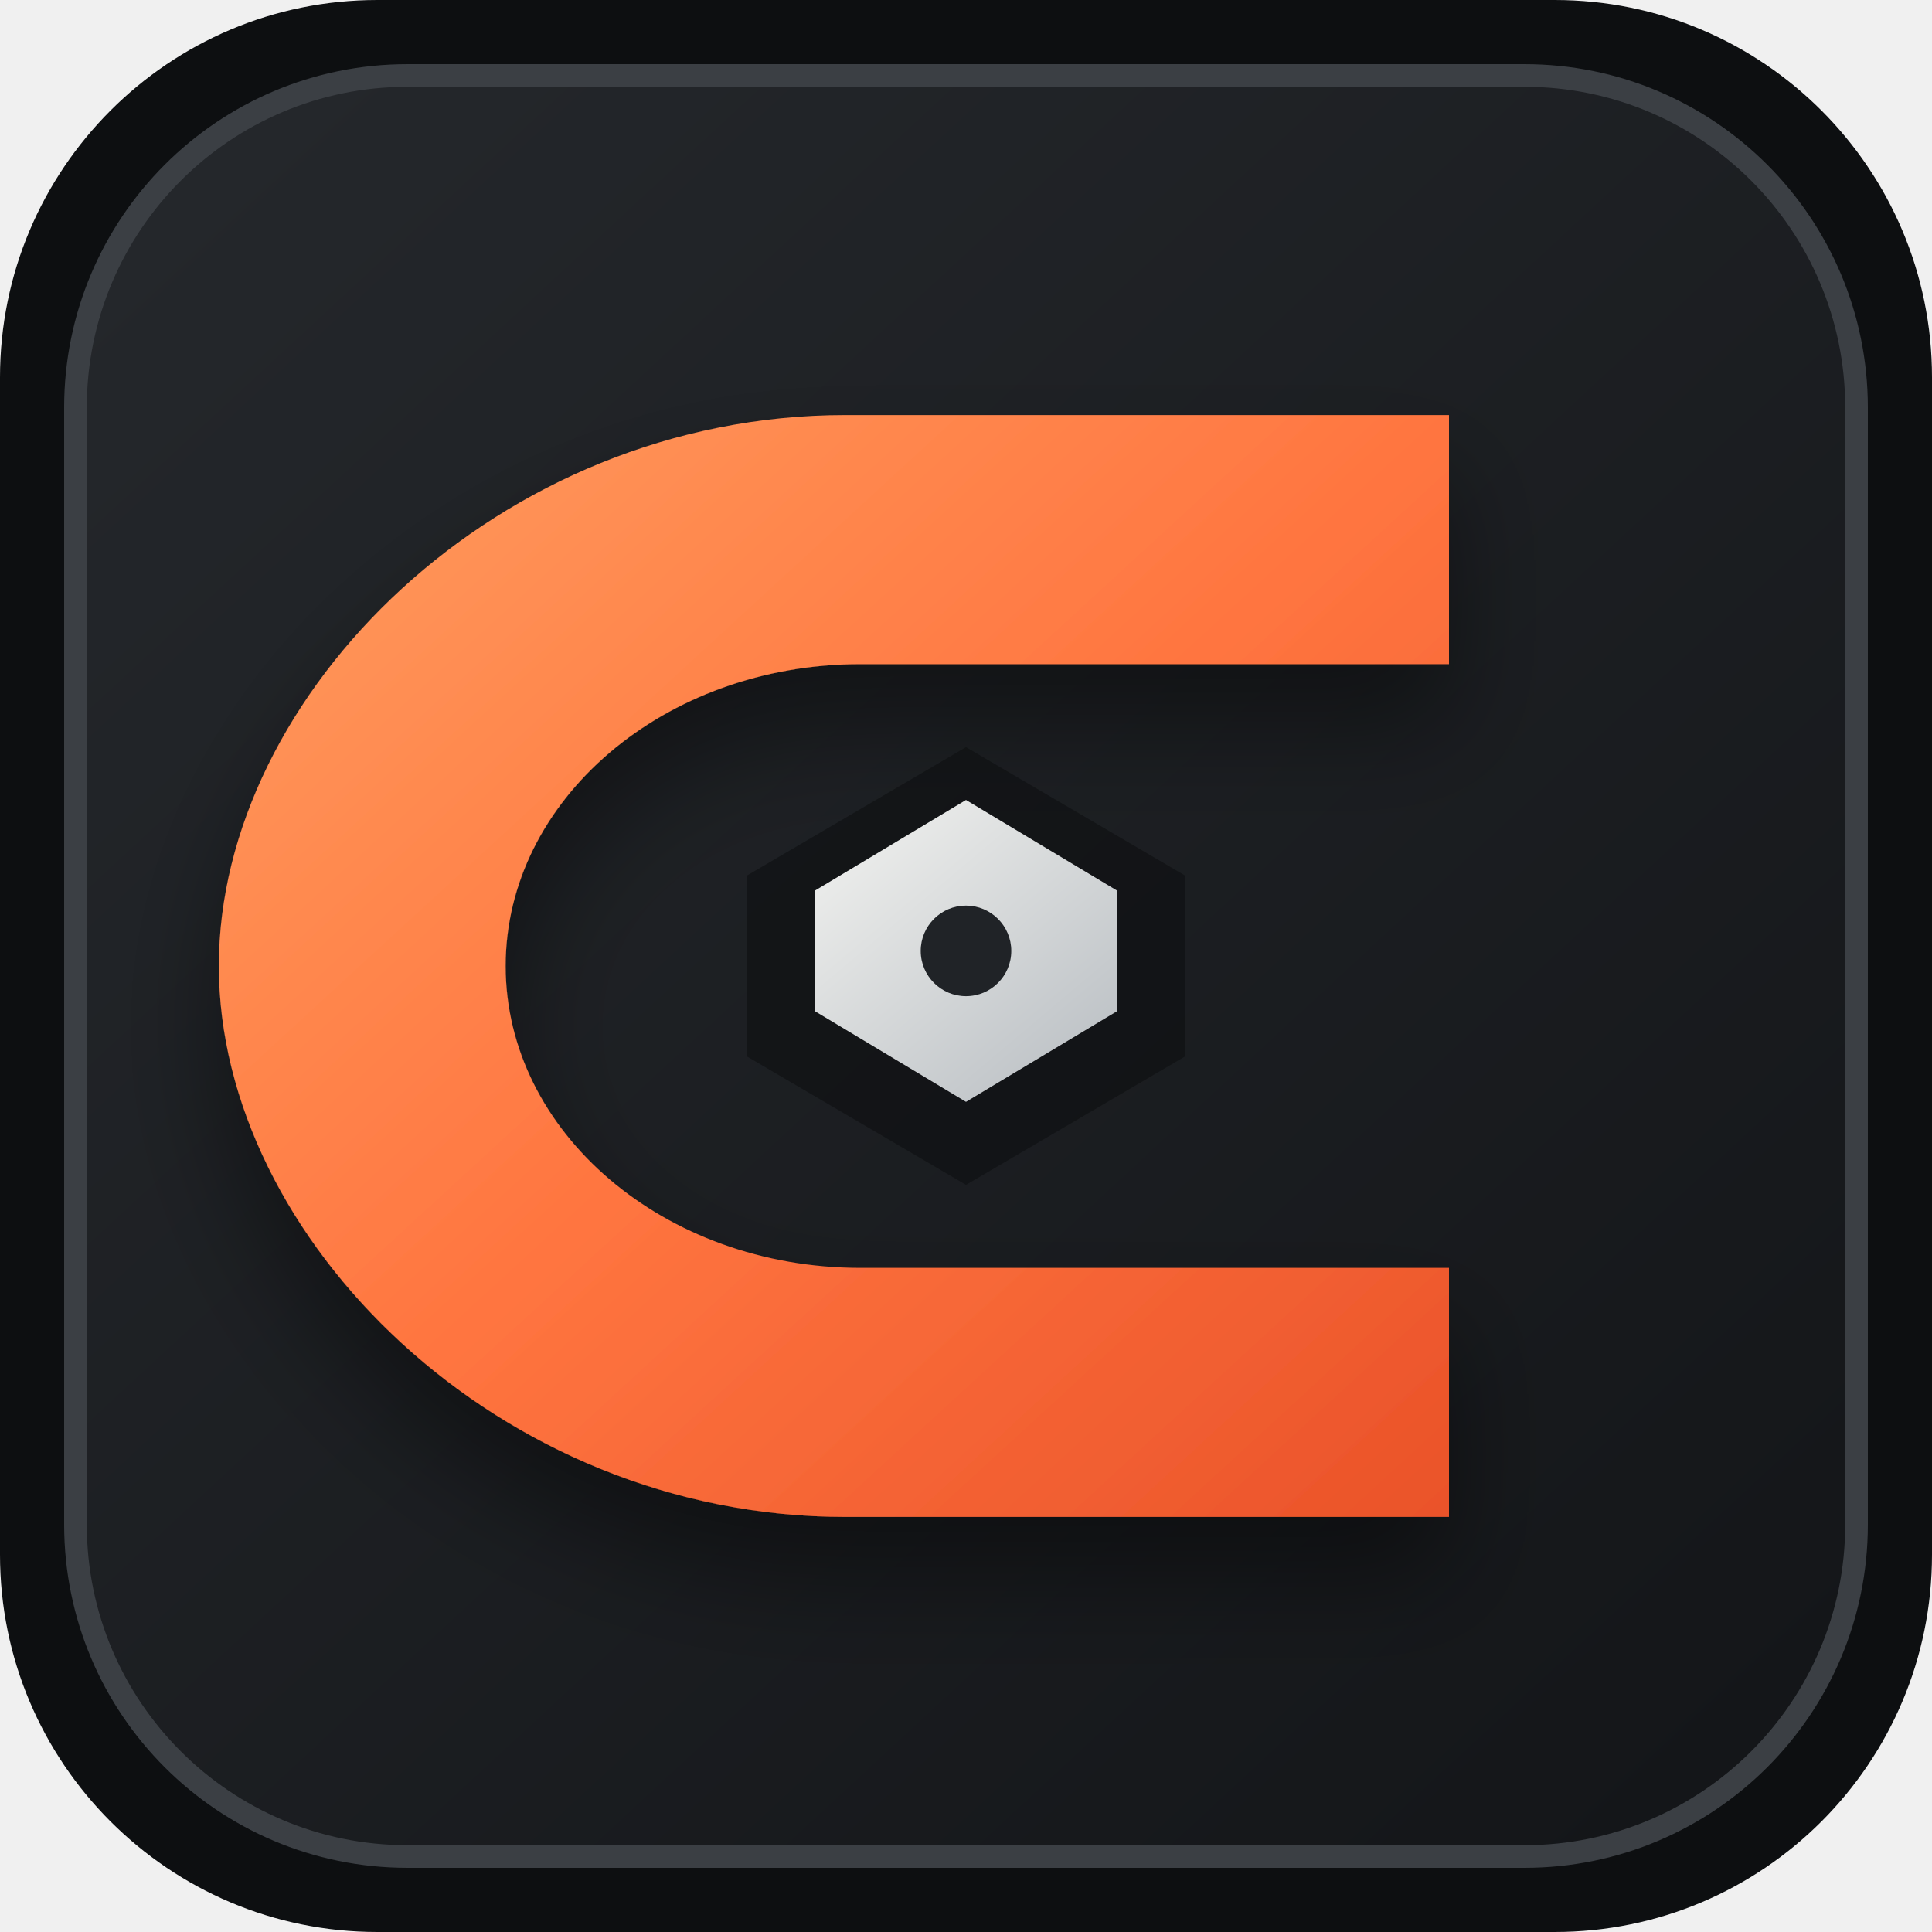
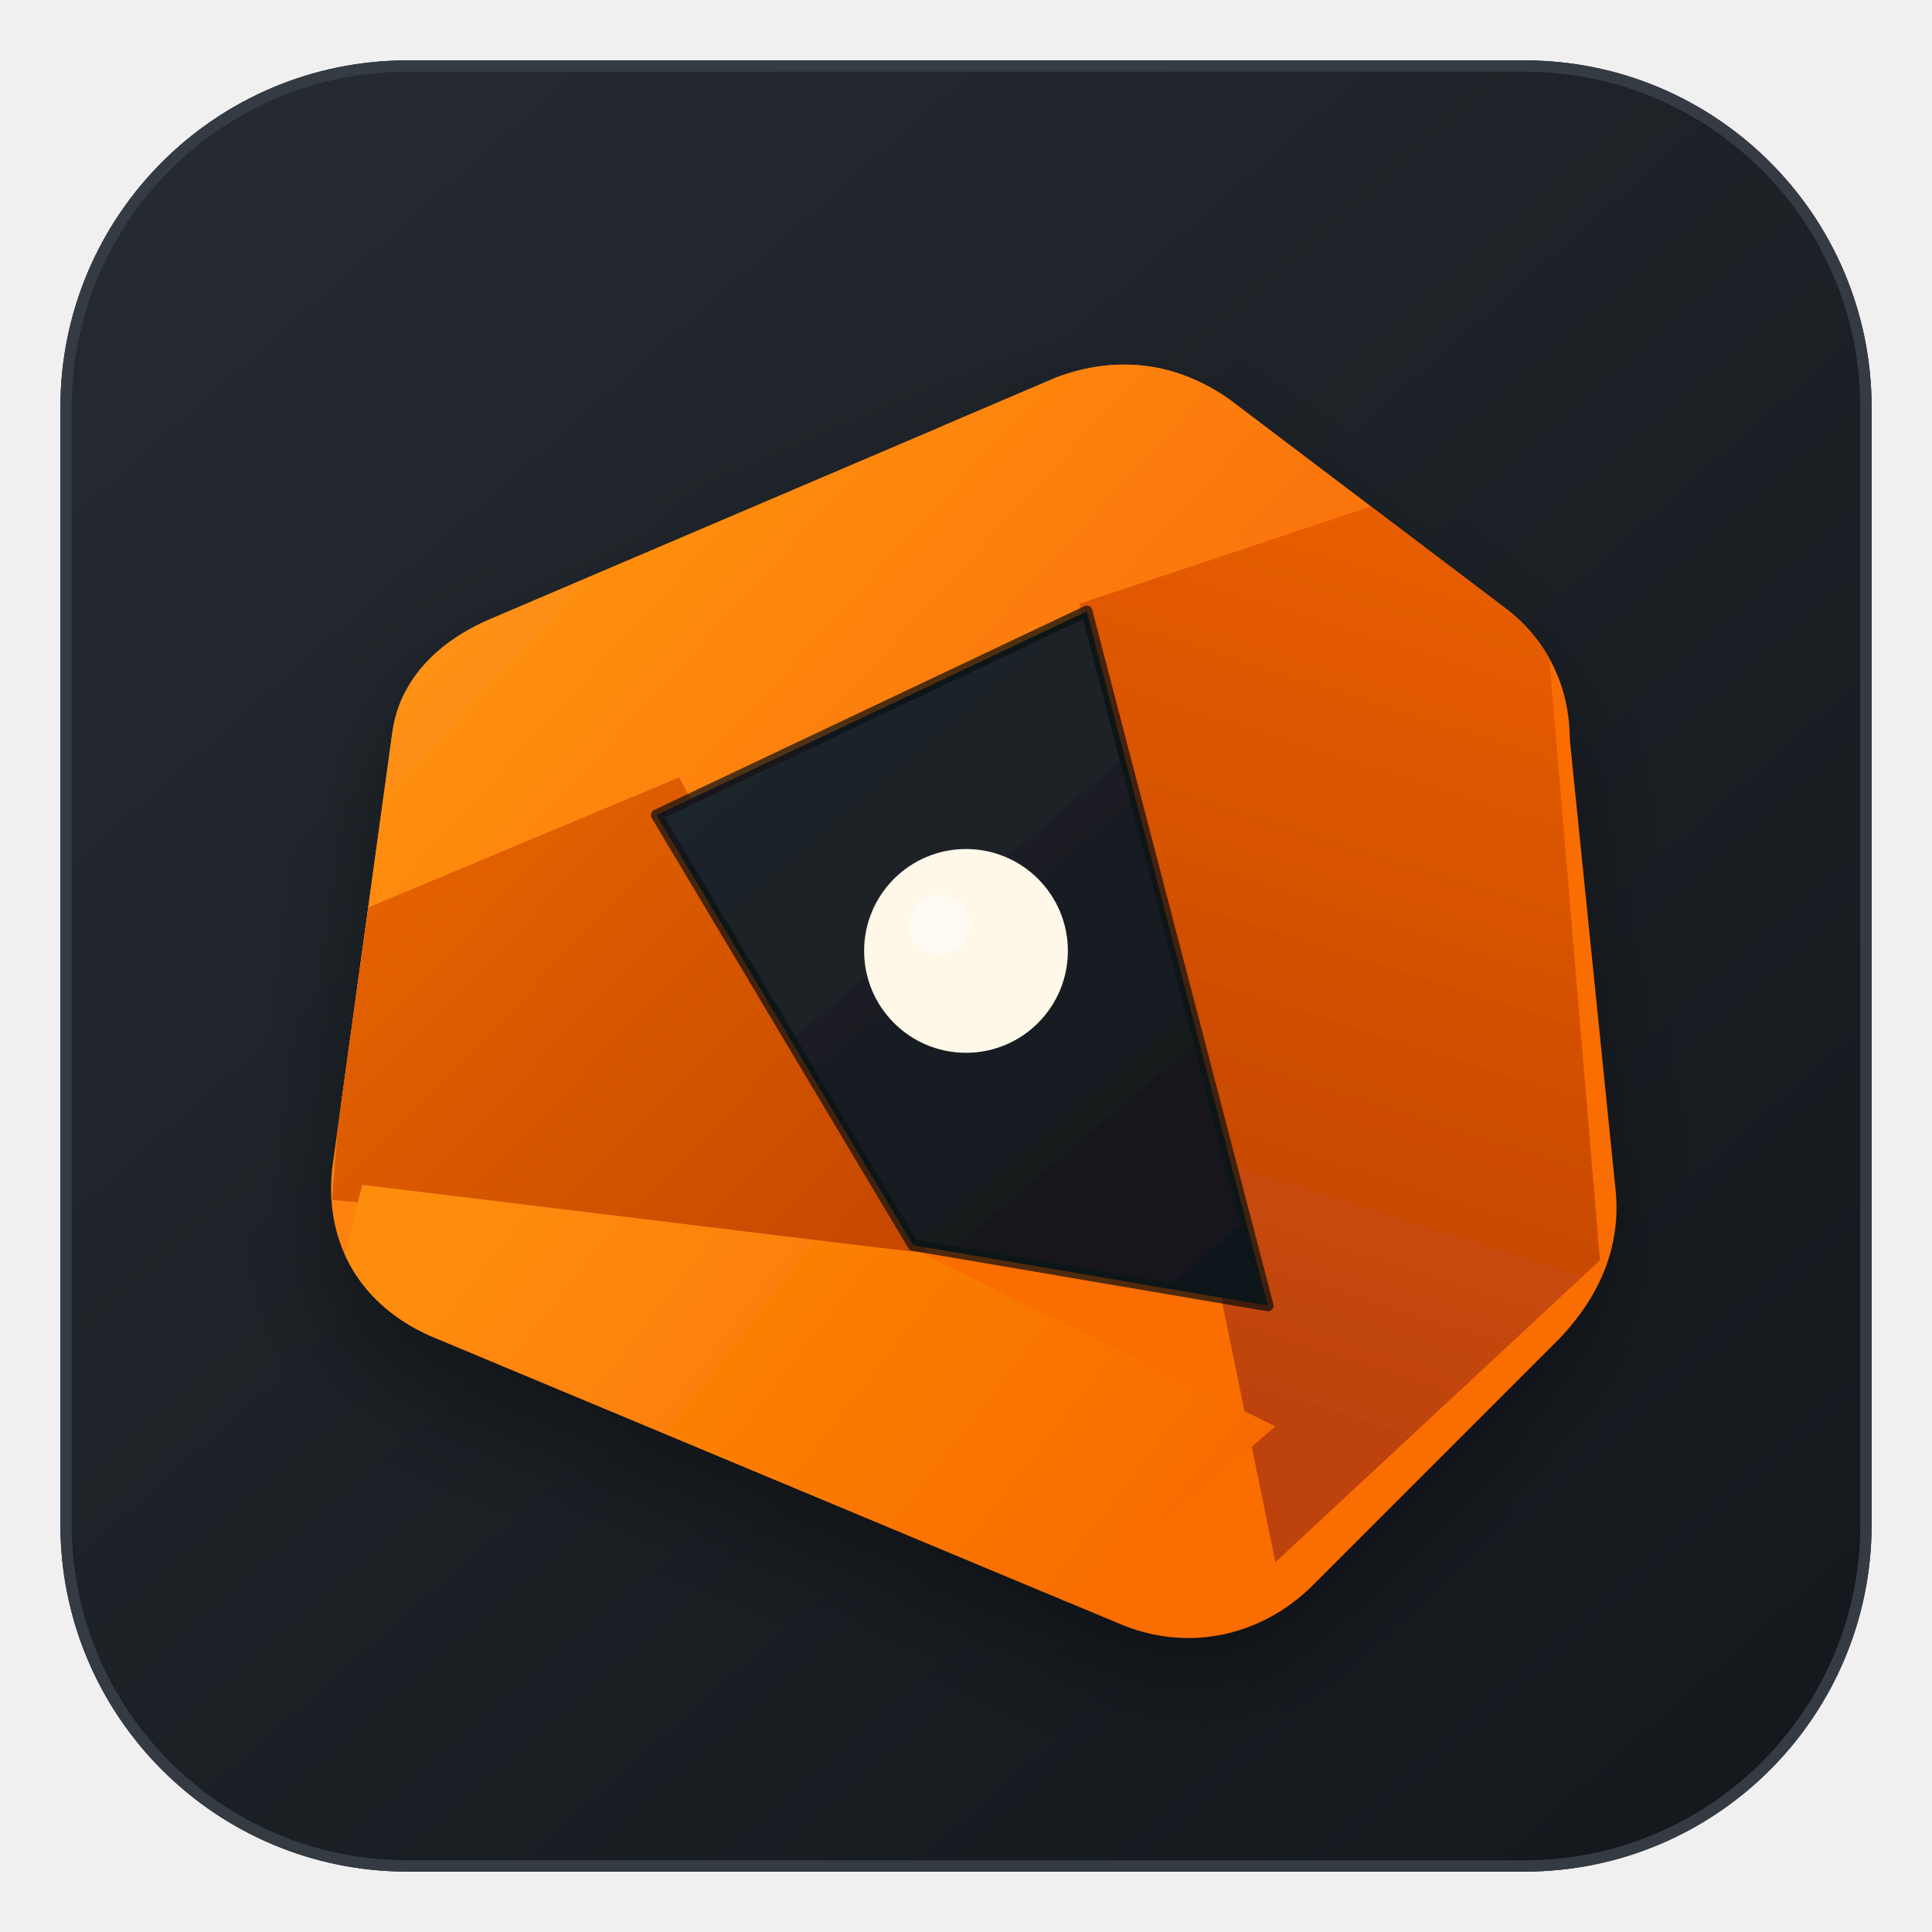
<svg xmlns="http://www.w3.org/2000/svg" width="256" height="256" viewBox="0 0 256 256" role="img" aria-labelledby="title desc">
  <defs>
-     <linearGradient id="field" x1="28" y1="20" x2="228" y2="236" gradientUnits="userSpaceOnUse">
-       <stop stop-color="#24272b" />
-       <stop offset="1" stop-color="#141619" />
+     <linearGradient id="tile" x1="28" y1="18" x2="222" y2="238" gradientUnits="userSpaceOnUse">
+       <stop offset="0" stop-color="#242a30" />
+       <stop offset="1" stop-color="#15191e" />
    </linearGradient>
-     <linearGradient id="mark" x1="54" y1="47" x2="201" y2="207" gradientUnits="userSpaceOnUse">
-       <stop stop-color="#ff9a5c" />
-       <stop offset="0.46" stop-color="#ff7540" />
-       <stop offset="1" stop-color="#e84f27" />
+     <linearGradient id="top" x1="67" y1="49" x2="151" y2="126" gradientUnits="userSpaceOnUse">
+       <stop offset="0" stop-color="#ff9815" />
+       <stop offset="1" stop-color="#fa6d06" />
    </linearGradient>
-     <linearGradient id="core" x1="108" y1="102" x2="151" y2="153" gradientUnits="userSpaceOnUse">
-       <stop stop-color="#f7f7f4" />
-       <stop offset="1" stop-color="#aeb4ba" />
+     <linearGradient id="bottom" x1="68" y1="151" x2="152" y2="216" gradientUnits="userSpaceOnUse">
+       <stop offset="0" stop-color="#ff8d08" />
+       <stop offset="1" stop-color="#f66a04" />
+     </linearGradient>
+     <linearGradient id="side" x1="192" y1="72" x2="157" y2="183" gradientUnits="userSpaceOnUse">
+       <stop offset="0" stop-color="#e85d05" />
+       <stop offset="1" stop-color="#bd4307" />
+     </linearGradient>
+     <linearGradient id="left" x1="52" y1="106" x2="112" y2="164" gradientUnits="userSpaceOnUse">
+       <stop offset="0" stop-color="#e76406" />
+       <stop offset="1" stop-color="#c74a06" />
+     </linearGradient>
+     <linearGradient id="opening" x1="92" y1="99" x2="160" y2="179" gradientUnits="userSpaceOnUse">
+       <stop offset="0" stop-color="#20262c" />
+       <stop offset="1" stop-color="#101419" />
    </linearGradient>
    <filter id="shadow" x="-20%" y="-20%" width="140%" height="150%" color-interpolation-filters="sRGB">
-       <feDropShadow dx="0" dy="8" stdDeviation="7" flood-color="#000" flood-opacity="0.42" />
+       <feDropShadow dx="0" dy="7" stdDeviation="7" flood-color="#000000" flood-opacity=".38" />
    </filter>
+     <clipPath id="mark-clip">
+       <path d="M52 97c1-7 6-12 13-15l75-32c8-3 16-2 23 3l37 28c5 4 8 10 8 17l6 59c1 8-2 15-8 21l-32 32c-7 7-17 9-26 5l-91-38c-9-4-14-12-13-22z" />
+     </clipPath>
  </defs>
-   <rect width="256" height="256" rx="50" fill="#0d0f11" />
-   <rect x="10" y="10" width="236" height="236" rx="44" fill="url(#field)" stroke="#3b3f44" stroke-width="3" />
-   <path d="M192 55H112c-46 0-83 37-83 73s37 73 83 73h80v-33h-78c-26 0-47-18-47-40s21-40 47-40h78Z" fill="url(#mark)" filter="url(#shadow)" />
-   <path d="m128 99 29 17v24l-29 17-29-17v-24Z" fill="#0d0f11" fill-opacity="0.62" />
-   <path d="m128 106 20 12v16l-20 12-20-12v-16Z" fill="url(#core)" />
-   <circle cx="128" cy="126" r="6" fill="#202327" />
+   <rect x="8" y="8" width="240" height="240" rx="46" fill="url(#tile)" />
+   <rect x="8.75" y="8.75" width="238.5" height="238.5" rx="45.25" fill="none" stroke="#343b43" stroke-width="1.5" />
+   <g filter="url(#shadow)">
+     <path d="M52 97c1-7 6-12 13-15l75-32c8-3 16-2 23 3l37 28c5 4 8 10 8 17l6 59c1 8-2 15-8 21l-32 32c-7 7-17 9-26 5l-91-38c-9-4-14-12-13-22z" fill="url(#top)" />
+     <g clip-path="url(#mark-clip)">
+       <path d="M47 95 142 48c8-4 15-3 22 2l39 29-113 48-48 21z" fill="url(#top)" />
+       <path d="m47 121 43-18 33 63-79-7z" fill="url(#left)" />
+       <path d="m143 80 60-20 9 107-43 40z" fill="url(#side)" />
+       <path d="m48 157 74 9 47 23-36 31-91-39z" fill="url(#bottom)" />
+     </g>
+     <path d="M87 108 144 81 168 173 121 165Z" fill="url(#opening)" />
+     <path d="M87 108 144 81 168 173 121 165Z" fill="none" stroke="#0c1014" stroke-width="1.5" stroke-linejoin="round" opacity=".72" />
+     <circle cx="128" cy="126" r="13.5" fill="#fff8e9" />
+     <circle cx="124.5" cy="122.5" r="4" fill="#ffffff" opacity=".45" />
+   </g>
</svg>
